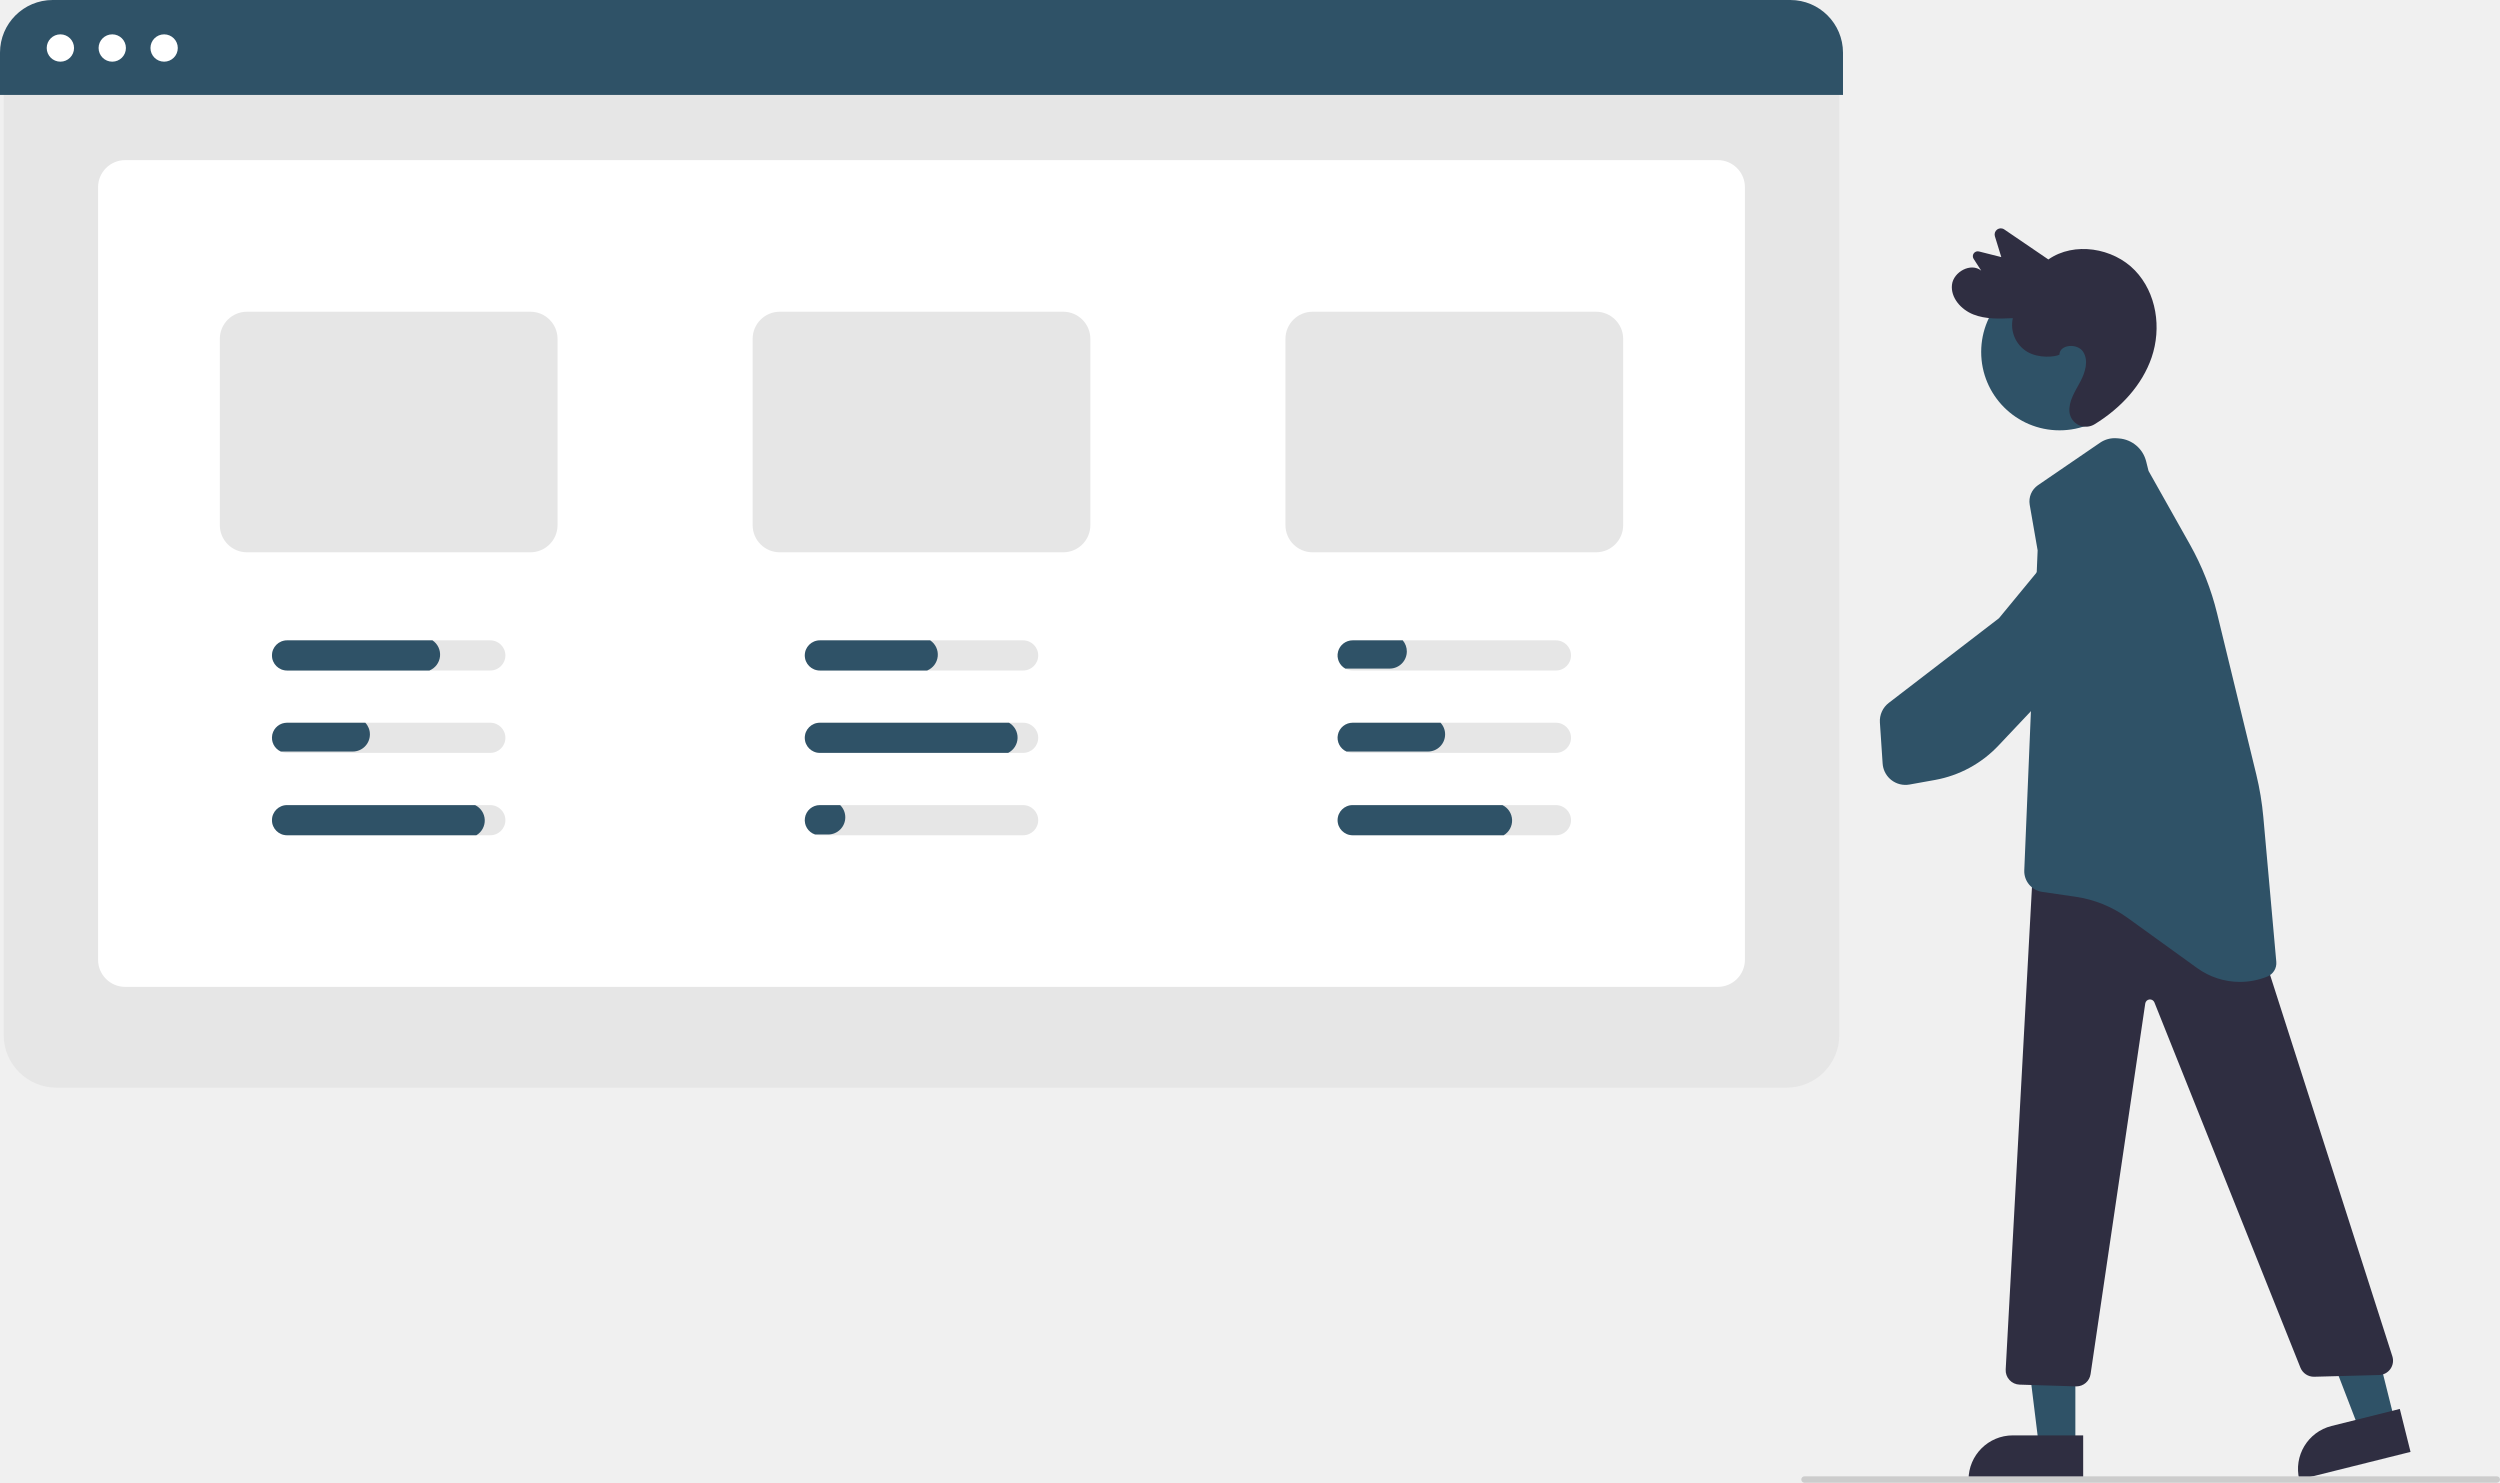
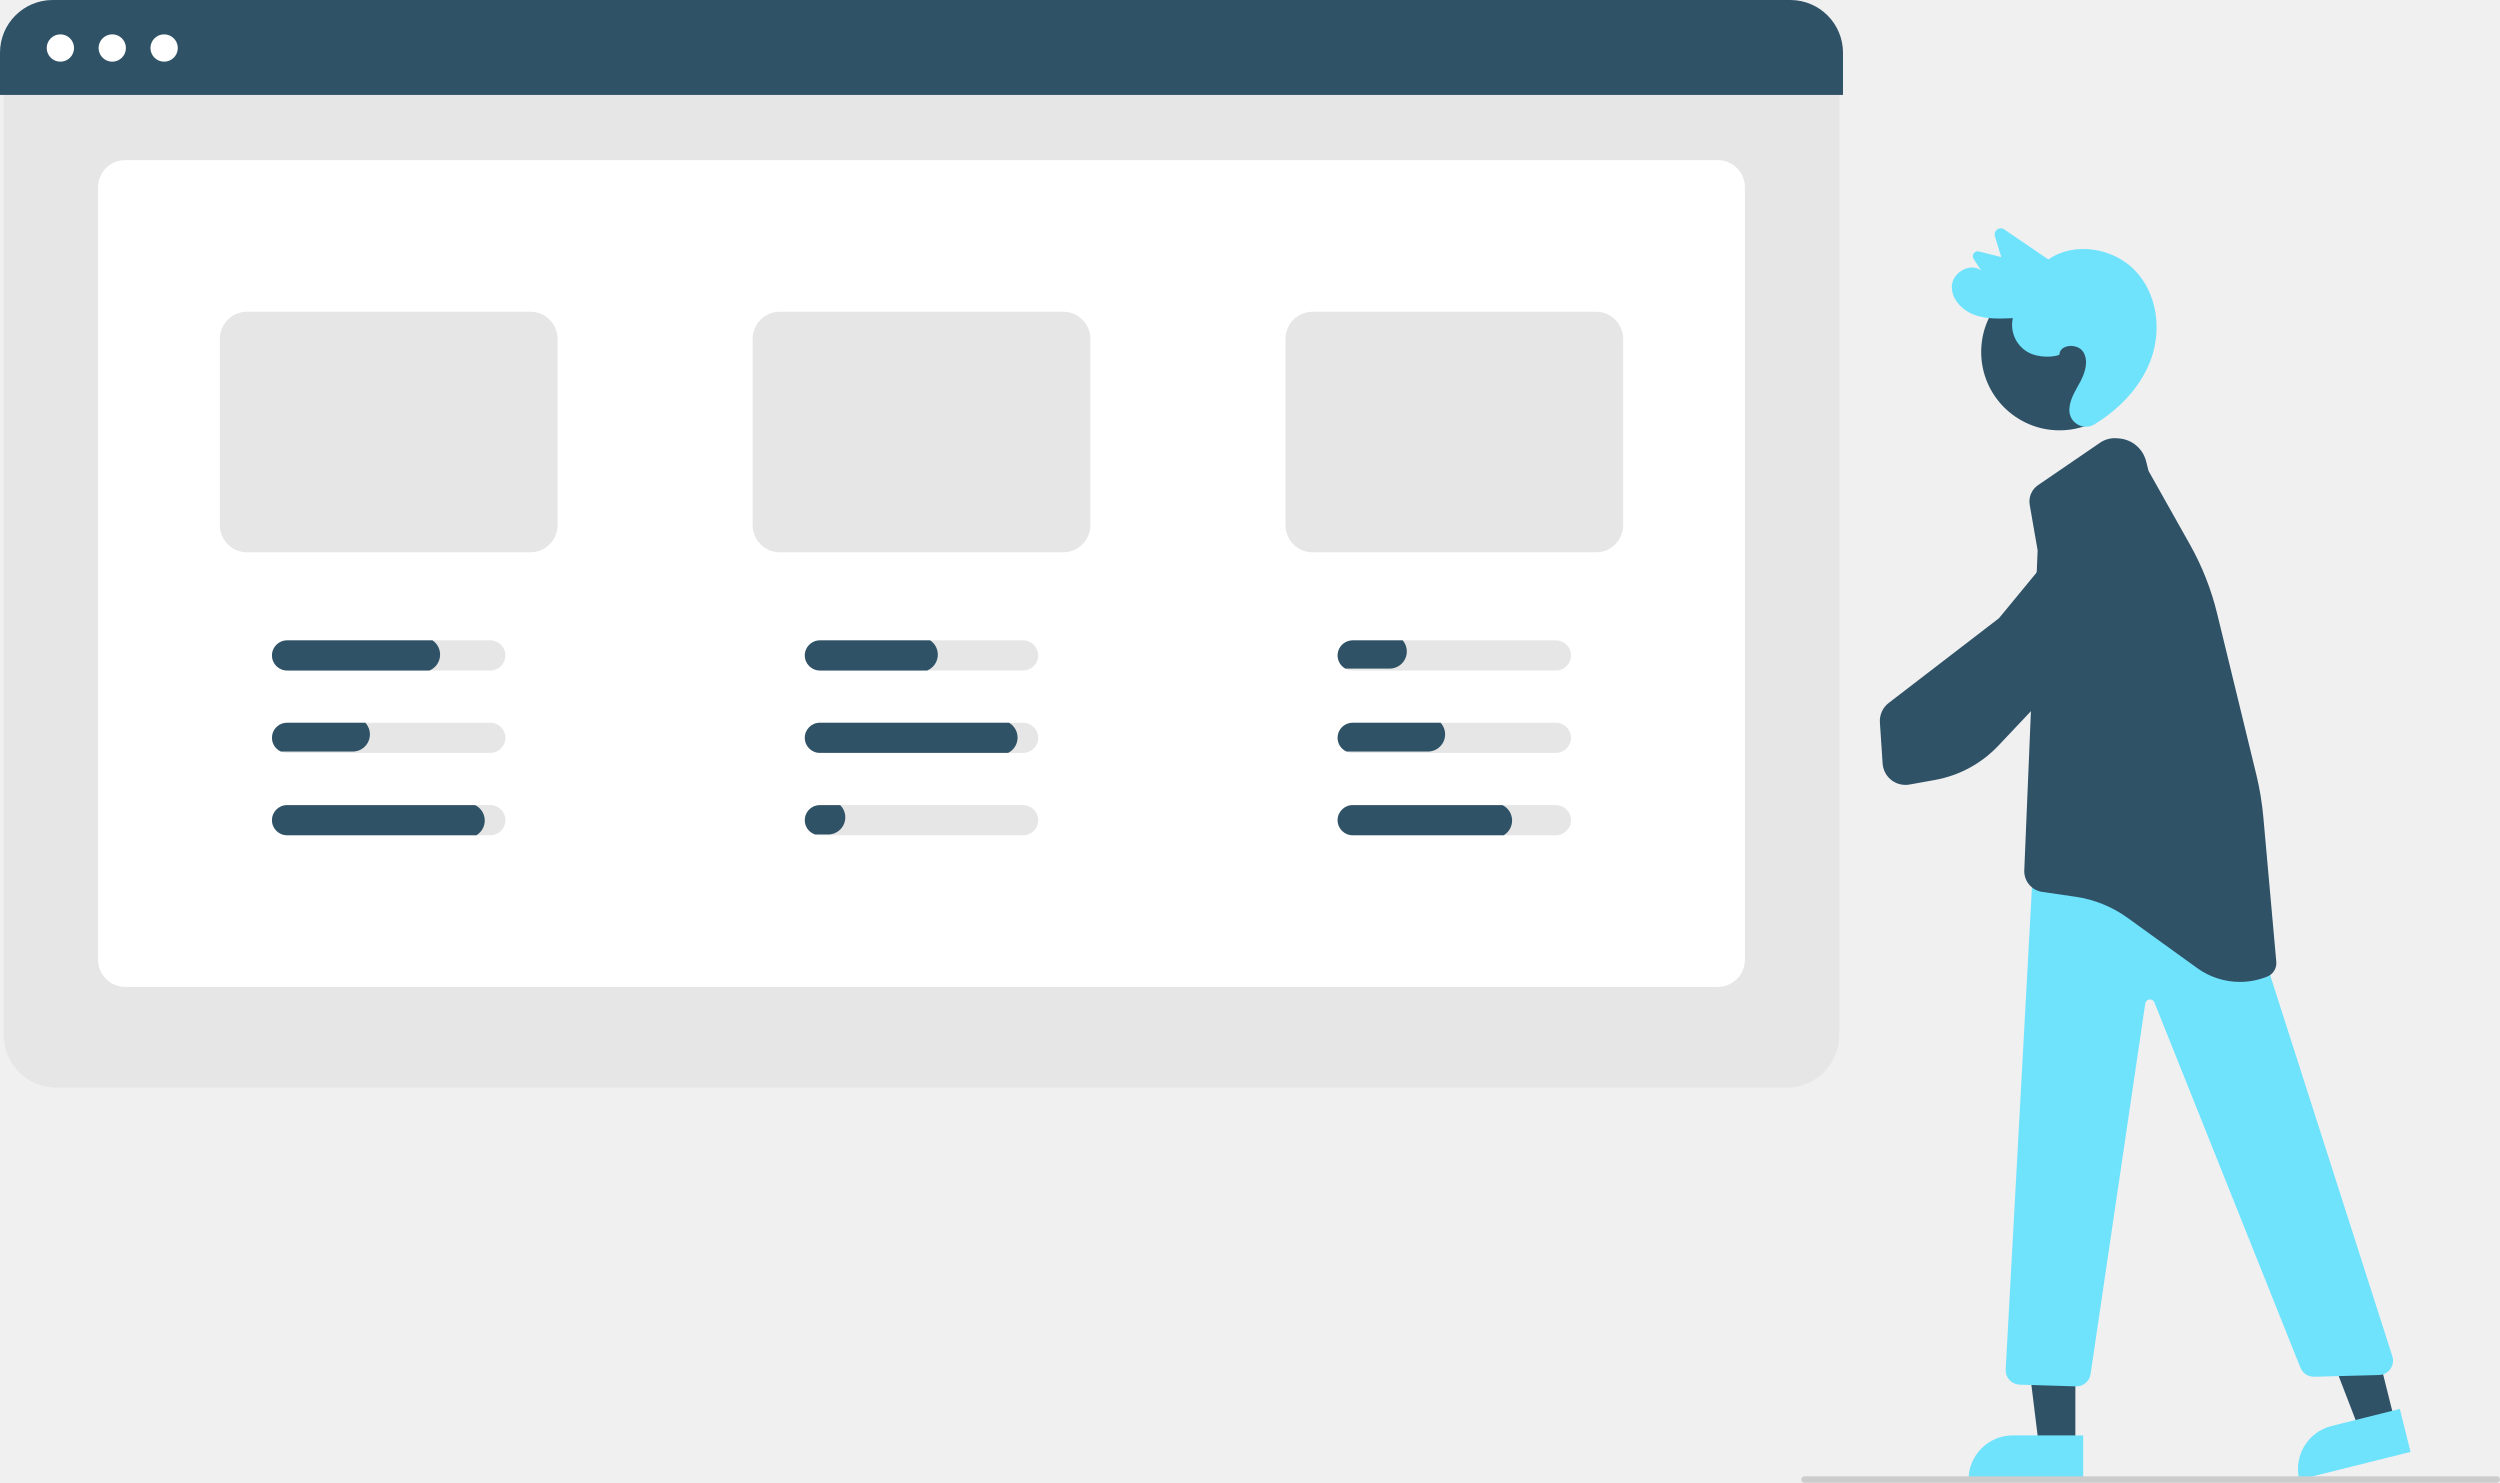
<svg xmlns="http://www.w3.org/2000/svg" data-name="Layer 1" width="783.574" height="464.726" viewBox="0 0 783.574 464.726">
  <path d="M776.529,441.056a9.377,9.377,0,0,1,13.828,3.939l21.421-.566L815.297,457.363l-30.261.374a9.428,9.428,0,0,1-8.506-16.68Z" transform="translate(-208.213 -217.637)" fill="transparent" data-darkreader-inline-fill="" style="--darkreader-inline-fill: #f4a2a2;" />
  <path d="M800.554,461.73a7.176,7.176,0,0,1-2.269-4.771l-.857-12.857a7.153,7.153,0,0,1,2.784-6.16l34.535-26.533,20.075-24.368a12.569,12.569,0,0,1,17.06-2.176l0.0 0a12.55,12.55,0,0,1,2.671,17.679l-23.383,31.217-16.647,17.63a36.207,36.207,0,0,1-19.788,10.702l-8.032,1.442a7.172,7.172,0,0,1-5.68-1.407Q800.779,461.94,800.554,461.73Z" transform="translate(-208.213 -217.637)" fill="#2f5267" data-darkreader-inline-fill="" style="--darkreader-inline-fill: #9dbacc;" />
  <polygon points="750.584 445.362 739.493 448.132 723.53 406.669 739.9 402.581 750.584 445.362" fill="#2f5267" data-darkreader-inline-fill="" style="--darkreader-inline-fill: #f4a2a2;" />
-   <path d="M940.552,663.383h22.048a0,0,0,0,1,0,0v13.882a0,0,0,0,1,0,0H926.67a0,0,0,0,1,0,0v0A13.882,13.882,0,0,1,940.552,663.383Z" transform="translate(-342.4784 31.20912) rotate(-14.02161)" fill="#2f2e41" data-darkreader-inline-fill="" style="--darkreader-inline-fill: #c5c1ba;" />
+   <path d="M940.552,663.383h22.048a0,0,0,0,1,0,0v13.882a0,0,0,0,1,0,0H926.67a0,0,0,0,1,0,0v0A13.882,13.882,0,0,1,940.552,663.383Z" transform="translate(-342.4784 31.20912) rotate(-14.02161)" fill="#6FE2FC" data-darkreader-inline-fill="" style="--darkreader-inline-fill: #c5c1ba;" />
  <polygon points="650.479 453.158 639.047 453.157 633.611 409.061 650.483 409.062 650.479 453.158" fill="#2f5267" data-darkreader-inline-fill="" style="--darkreader-inline-fill: #f4a2a2;" />
-   <path d="M630.881,449.89h22.048a0,0,0,0,1,0,0v13.882a0,0,0,0,1,0,0H616.999a0,0,0,0,1,0,0v0A13.882,13.882,0,0,1,630.881,449.89Z" fill="#2f2e41" data-darkreader-inline-fill="" style="--darkreader-inline-fill: #c5c1ba;" />
+   <path d="M630.881,449.89h22.048a0,0,0,0,1,0,0v13.882a0,0,0,0,1,0,0H616.999a0,0,0,0,1,0,0v0A13.882,13.882,0,0,1,630.881,449.89Z" fill="#6FE2FC" data-darkreader-inline-fill="" style="--darkreader-inline-fill: #c5c1ba;" />
  <circle cx="645.523" cy="110.318" r="24.561" fill="#2f5267" data-darkreader-inline-fill="" style="--darkreader-inline-fill: #f4a2a2;" />
-   <path d="M853.689,328.825c.045-3.285,5.699-3.697,7.46-.897s.631,6.453-.921,9.368c-1.615,3.035-3.71,6.1-3.387,9.547a5.198,5.198,0,0,0,7.963,3.718c8.023-4.94,14.795-12.13,17.792-20.893,3.151-9.216,1.577-20.203-5.239-27.284s-19.036-9.084-27.126-3.423l-13.809-9.405a1.927,1.927,0,0,0-2.965,2.095l2.019,6.563-6.975-1.755a1.533,1.533,0,0,0-1.712,2.287l2.395,3.72c-3.193-2.627-8.71.367-9.168,4.419s2.836,7.787,6.708,9.314,8.198,1.353,12.369,1.155a9.823,9.823,0,0,0,4.558,10.575C847.258,330.02,852.24,329.527,853.689,328.825Z" transform="translate(-208.213 -217.637)" fill="#2f2e41" data-darkreader-inline-fill="" style="--darkreader-inline-fill: #c5c1ba;" />
-   <path d="M859.01,652.173c-.047,0-.095-0-.143-.002l-17.658-.55a4.501,4.501,0,0,1-4.353-4.743l8.832-162.167,67.86,19.244L958.046,642.738a4.5,4.5,0,0,1-4.166,5.873l-20.338.54a4.542,4.542,0,0,1-4.298-2.828L883.473,531.829a1.5,1.5,0,0,0-2.877.337L863.459,648.33A4.5,4.5,0,0,1,859.01,652.173Z" transform="translate(-208.213 -217.637)" fill="#2f2e41" data-darkreader-inline-fill="" style="--darkreader-inline-fill: #454450;" />
+   <path d="M853.689,328.825c.045-3.285,5.699-3.697,7.46-.897s.631,6.453-.921,9.368c-1.615,3.035-3.71,6.1-3.387,9.547a5.198,5.198,0,0,0,7.963,3.718c8.023-4.94,14.795-12.13,17.792-20.893,3.151-9.216,1.577-20.203-5.239-27.284s-19.036-9.084-27.126-3.423l-13.809-9.405a1.927,1.927,0,0,0-2.965,2.095l2.019,6.563-6.975-1.755a1.533,1.533,0,0,0-1.712,2.287l2.395,3.72c-3.193-2.627-8.71.367-9.168,4.419s2.836,7.787,6.708,9.314,8.198,1.353,12.369,1.155a9.823,9.823,0,0,0,4.558,10.575C847.258,330.02,852.24,329.527,853.689,328.825Z" transform="translate(-208.213 -217.637)" fill="#6FE2FC" data-darkreader-inline-fill="" style="--darkreader-inline-fill: #c5c1ba;" />
+   <path d="M859.01,652.173c-.047,0-.095-0-.143-.002l-17.658-.55a4.501,4.501,0,0,1-4.353-4.743l8.832-162.167,67.86,19.244L958.046,642.738a4.5,4.5,0,0,1-4.166,5.873l-20.338.54a4.542,4.542,0,0,1-4.298-2.828L883.473,531.829a1.5,1.5,0,0,0-2.877.337L863.459,648.33A4.5,4.5,0,0,1,859.01,652.173Z" transform="translate(-208.213 -217.637)" fill="#6FE2FC" data-darkreader-inline-fill="" style="--darkreader-inline-fill: #454450;" />
  <path d="M910.254,525.396a22.88,22.88,0,0,1-13.418-4.36l-21.836-15.762a36.852,36.852,0,0,0-16.184-6.559l-10.507-1.532a6.565,6.565,0,0,1-5.627-6.788l4.187-100.249-2.486-14.291a6.181,6.181,0,0,1,2.593-6.146l19.461-13.315a8.142,8.142,0,0,1,5.23-1.395l.711.056a9.529,9.529,0,0,1,8.503,7.195l.746,2.985,12.948,23.018a85.423,85.423,0,0,1,8.548,21.681l12.274,50.439a90.979,90.979,0,0,1,2.209,13.348l4.065,45.359a4.549,4.549,0,0,1-2.859,4.659A23.028,23.028,0,0,1,910.254,525.396Z" transform="translate(-208.213 -217.637)" fill="#2f5267" data-darkreader-inline-fill="" style="--darkreader-inline-fill: #455b68;" />
  <path d="M869.522,489.069a9.377,9.377,0,0,1,9.012-11.204l7.819-19.95,13.283,1.795-11.438,28.019a9.428,9.428,0,0,1-18.676,1.34Z" transform="translate(-208.213 -217.637)" fill="#2f5267" data-darkreader-inline-fill="" style="--darkreader-inline-fill: #f4a2a2;" />
  <path d="M897.918,474.989a7.176,7.176,0,0,1-5.278.233l-12.175-4.217a7.153,7.153,0,0,1-4.589-4.963L864.883,423.901,850.255,395.923a12.569,12.569,0,0,1,4.638-16.56l0-0a12.55,12.55,0,0,1,17.324,4.424l19.649,33.693,9.757,22.198a36.207,36.207,0,0,1,2.153,22.393l-1.799,7.96a7.173,7.173,0,0,1-3.507,4.684Q898.199,474.864,897.918,474.989Z" transform="translate(-208.213 -217.637)" fill="#2f5267" data-darkreader-inline-fill="" style="--darkreader-inline-fill: #9dbacc;" />
  <path d="M768.208,558.538H225.867a16.519,16.519,0,0,1-16.5-16.5V236.239H784.708V542.038A16.519,16.519,0,0,1,768.208,558.538Z" transform="translate(-208.213 -217.637)" fill="#e6e6e6" data-darkreader-inline-fill="" style="--darkreader-inline-fill: #454749;" />
  <path d="M746.625,526.955H247.45a8.51,8.51,0,0,1-8.5-8.5V276.321a8.51,8.51,0,0,1,8.5-8.5H746.625a8.51,8.51,0,0,1,8.5,8.5V518.455A8.51,8.51,0,0,1,746.625,526.955Z" transform="translate(-208.213 -217.637)" fill="#fff" data-darkreader-inline-fill="" style="--darkreader-inline-fill: #3a3b3c;" />
  <path d="M785.862,247.385H208.213V234.137a16.519,16.519,0,0,1,16.5-16.5H769.362a16.519,16.519,0,0,1,16.5,16.5Z" transform="translate(-208.213 -217.637)" fill="#2f5267" data-darkreader-inline-fill="" style="--darkreader-inline-fill: #455b68;" />
  <path d="M374.463,315.343h-88.85a8.506,8.506,0,0,0-8.5,8.5v58.4a8.506,8.506,0,0,0,8.5,8.5h88.85a8.512,8.512,0,0,0,8.5-8.5v-58.4A8.512,8.512,0,0,0,374.463,315.343Z" transform="translate(-208.213 -217.637)" fill="#e6e6e6" data-darkreader-inline-fill="" style="--darkreader-inline-fill: #454749;" />
  <path d="M541.463,315.343h-88.85a8.506,8.506,0,0,0-8.5,8.5v58.4a8.506,8.506,0,0,0,8.5,8.5h88.85a8.512,8.512,0,0,0,8.5-8.5v-58.4A8.512,8.512,0,0,0,541.463,315.343Z" transform="translate(-208.213 -217.637)" fill="#e6e6e6" data-darkreader-inline-fill="" style="--darkreader-inline-fill: #454749;" />
  <path d="M708.463,315.343h-88.85a8.506,8.506,0,0,0-8.5,8.5v58.4a8.506,8.506,0,0,0,8.5,8.5h88.85a8.512,8.512,0,0,0,8.5-8.5v-58.4A8.512,8.512,0,0,0,708.463,315.343Z" transform="translate(-208.213 -217.637)" fill="#e6e6e6" data-darkreader-inline-fill="" style="--darkreader-inline-fill: #454749;" />
  <path d="M361.893,418.343h-63.71a4.725,4.725,0,1,0,0,9.45h63.71a4.725,4.725,0,1,0,0-9.45Z" transform="translate(-208.213 -217.637)" fill="#e6e6e6" data-darkreader-inline-fill="" style="--darkreader-inline-fill: #d4d2ce;" />
  <path d="M361.893,444.163h-63.71a4.722,4.722,0,0,0-1.94,9.03,4.662,4.662,0,0,0,1.94.42h63.71a4.725,4.725,0,1,0,0-9.45Z" transform="translate(-208.213 -217.637)" fill="#e6e6e6" data-darkreader-inline-fill="" style="--darkreader-inline-fill: #d4d2ce;" />
  <path d="M361.893,469.983h-63.71a4.725,4.725,0,1,0,0,9.45h63.71a4.725,4.725,0,1,0,0-9.45Z" transform="translate(-208.213 -217.637)" fill="#e6e6e6" data-darkreader-inline-fill="" style="--darkreader-inline-fill: #d4d2ce;" />
  <path d="M528.893,418.343h-63.71a4.725,4.725,0,1,0,0,9.45h63.71a4.725,4.725,0,1,0,0-9.45Z" transform="translate(-208.213 -217.637)" fill="#e6e6e6" data-darkreader-inline-fill="" style="--darkreader-inline-fill: #d4d2ce;" />
  <path d="M528.893,444.163h-63.71a4.725,4.725,0,1,0,0,9.45h63.71a4.725,4.725,0,1,0,0-9.45Z" transform="translate(-208.213 -217.637)" fill="#e6e6e6" data-darkreader-inline-fill="" style="--darkreader-inline-fill: #d4d2ce;" />
  <path d="M528.893,469.983h-63.71a4.725,4.725,0,0,0-1.49,9.21,4.605,4.605,0,0,0,1.49.24h63.71a4.725,4.725,0,1,0,0-9.45Z" transform="translate(-208.213 -217.637)" fill="#e6e6e6" data-darkreader-inline-fill="" style="--darkreader-inline-fill: #d4d2ce;" />
  <path d="M695.893,418.343h-63.71a4.725,4.725,0,1,0,0,9.45h63.71a4.725,4.725,0,1,0,0-9.45Z" transform="translate(-208.213 -217.637)" fill="#e6e6e6" data-darkreader-inline-fill="" style="--darkreader-inline-fill: #d4d2ce;" />
  <path d="M695.893,444.163h-63.71a4.722,4.722,0,0,0-1.94,9.03,4.662,4.662,0,0,0,1.94.42h63.71a4.725,4.725,0,1,0,0-9.45Z" transform="translate(-208.213 -217.637)" fill="#e6e6e6" data-darkreader-inline-fill="" style="--darkreader-inline-fill: #d4d2ce;" />
  <path d="M695.893,469.983h-63.71a4.725,4.725,0,1,0,0,9.45h63.71a4.725,4.725,0,1,0,0-9.45Z" transform="translate(-208.213 -217.637)" fill="#e6e6e6" data-darkreader-inline-fill="" style="--darkreader-inline-fill: #d4d2ce;" />
  <circle cx="18.925" cy="15.049" r="4.283" fill="#fff" data-darkreader-inline-fill="" style="--darkreader-inline-fill: #e1dfdd;" />
  <circle cx="35.184" cy="15.049" r="4.283" fill="#fff" data-darkreader-inline-fill="" style="--darkreader-inline-fill: #e1dfdd;" />
  <circle cx="51.443" cy="15.049" r="4.283" fill="#fff" data-darkreader-inline-fill="" style="--darkreader-inline-fill: #e1dfdd;" />
  <path d="M343.763,418.343H298.183a4.725,4.725,0,1,0,0,9.45h44.63a5.379,5.379,0,0,0,.95-9.45Z" transform="translate(-208.213 -217.637)" fill="#2f5267" data-darkreader-inline-fill="" style="--darkreader-inline-fill: #9dbacc;" />
  <path d="M322.713,444.163H298.183a4.722,4.722,0,0,0-1.94,9.03h22.53a5.382,5.382,0,0,0,5.38-5.38A5.271,5.271,0,0,0,322.713,444.163Z" transform="translate(-208.213 -217.637)" fill="#2f5267" data-darkreader-inline-fill="" style="--darkreader-inline-fill: #9dbacc;" />
  <path d="M357.133,469.983H298.183a4.725,4.725,0,1,0,0,9.45H357.513a5.368,5.368,0,0,0-.38-9.45Z" transform="translate(-208.213 -217.637)" fill="#2f5267" data-darkreader-inline-fill="" style="--darkreader-inline-fill: #9dbacc;" />
  <path d="M647.873,418.343H632.183a4.725,4.725,0,0,0-2.31,8.85h13.9a5.382,5.382,0,0,0,5.38-5.38A5.295,5.295,0,0,0,647.873,418.343Z" transform="translate(-208.213 -217.637)" fill="#2f5267" data-darkreader-inline-fill="" style="--darkreader-inline-fill: #9dbacc;" />
  <path d="M659.713,444.163H632.183a4.722,4.722,0,0,0-1.94,9.03h25.53a5.382,5.382,0,0,0,5.38-5.38A5.271,5.271,0,0,0,659.713,444.163Z" transform="translate(-208.213 -217.637)" fill="#2f5267" data-darkreader-inline-fill="" style="--darkreader-inline-fill: #9dbacc;" />
  <path d="M679.133,469.983H632.183a4.725,4.725,0,1,0,0,9.45H679.513a5.368,5.368,0,0,0-.38-9.45Z" transform="translate(-208.213 -217.637)" fill="#2f5267" data-darkreader-inline-fill="" style="--darkreader-inline-fill: #9dbacc;" />
  <path d="M524.463,444.163H465.183a4.725,4.725,0,1,0,0,9.45h59.01a5.368,5.368,0,0,0,.27-9.45Z" transform="translate(-208.213 -217.637)" fill="#2f5267" data-darkreader-inline-fill="" style="--darkreader-inline-fill: #9dbacc;" />
  <path d="M471.543,469.983H465.183a4.725,4.725,0,0,0-1.49,9.21h4.08a5.382,5.382,0,0,0,5.38-5.38A5.314,5.314,0,0,0,471.543,469.983Z" transform="translate(-208.213 -217.637)" fill="#2f5267" data-darkreader-inline-fill="" style="--darkreader-inline-fill: #9dbacc;" />
  <path d="M499.763,418.343H465.183a4.725,4.725,0,1,0,0,9.45h33.63a5.379,5.379,0,0,0,.95-9.45Z" transform="translate(-208.213 -217.637)" fill="#2f5267" data-darkreader-inline-fill="" style="--darkreader-inline-fill: #9dbacc;" />
  <path d="M990.787,682.363h-217a1,1,0,0,1,0-2h217a1,1,0,1,1,0,2Z" transform="translate(-208.213 -217.637)" fill="#ccc" data-darkreader-inline-fill="" style="--darkreader-inline-fill: #515456;" />
</svg>
